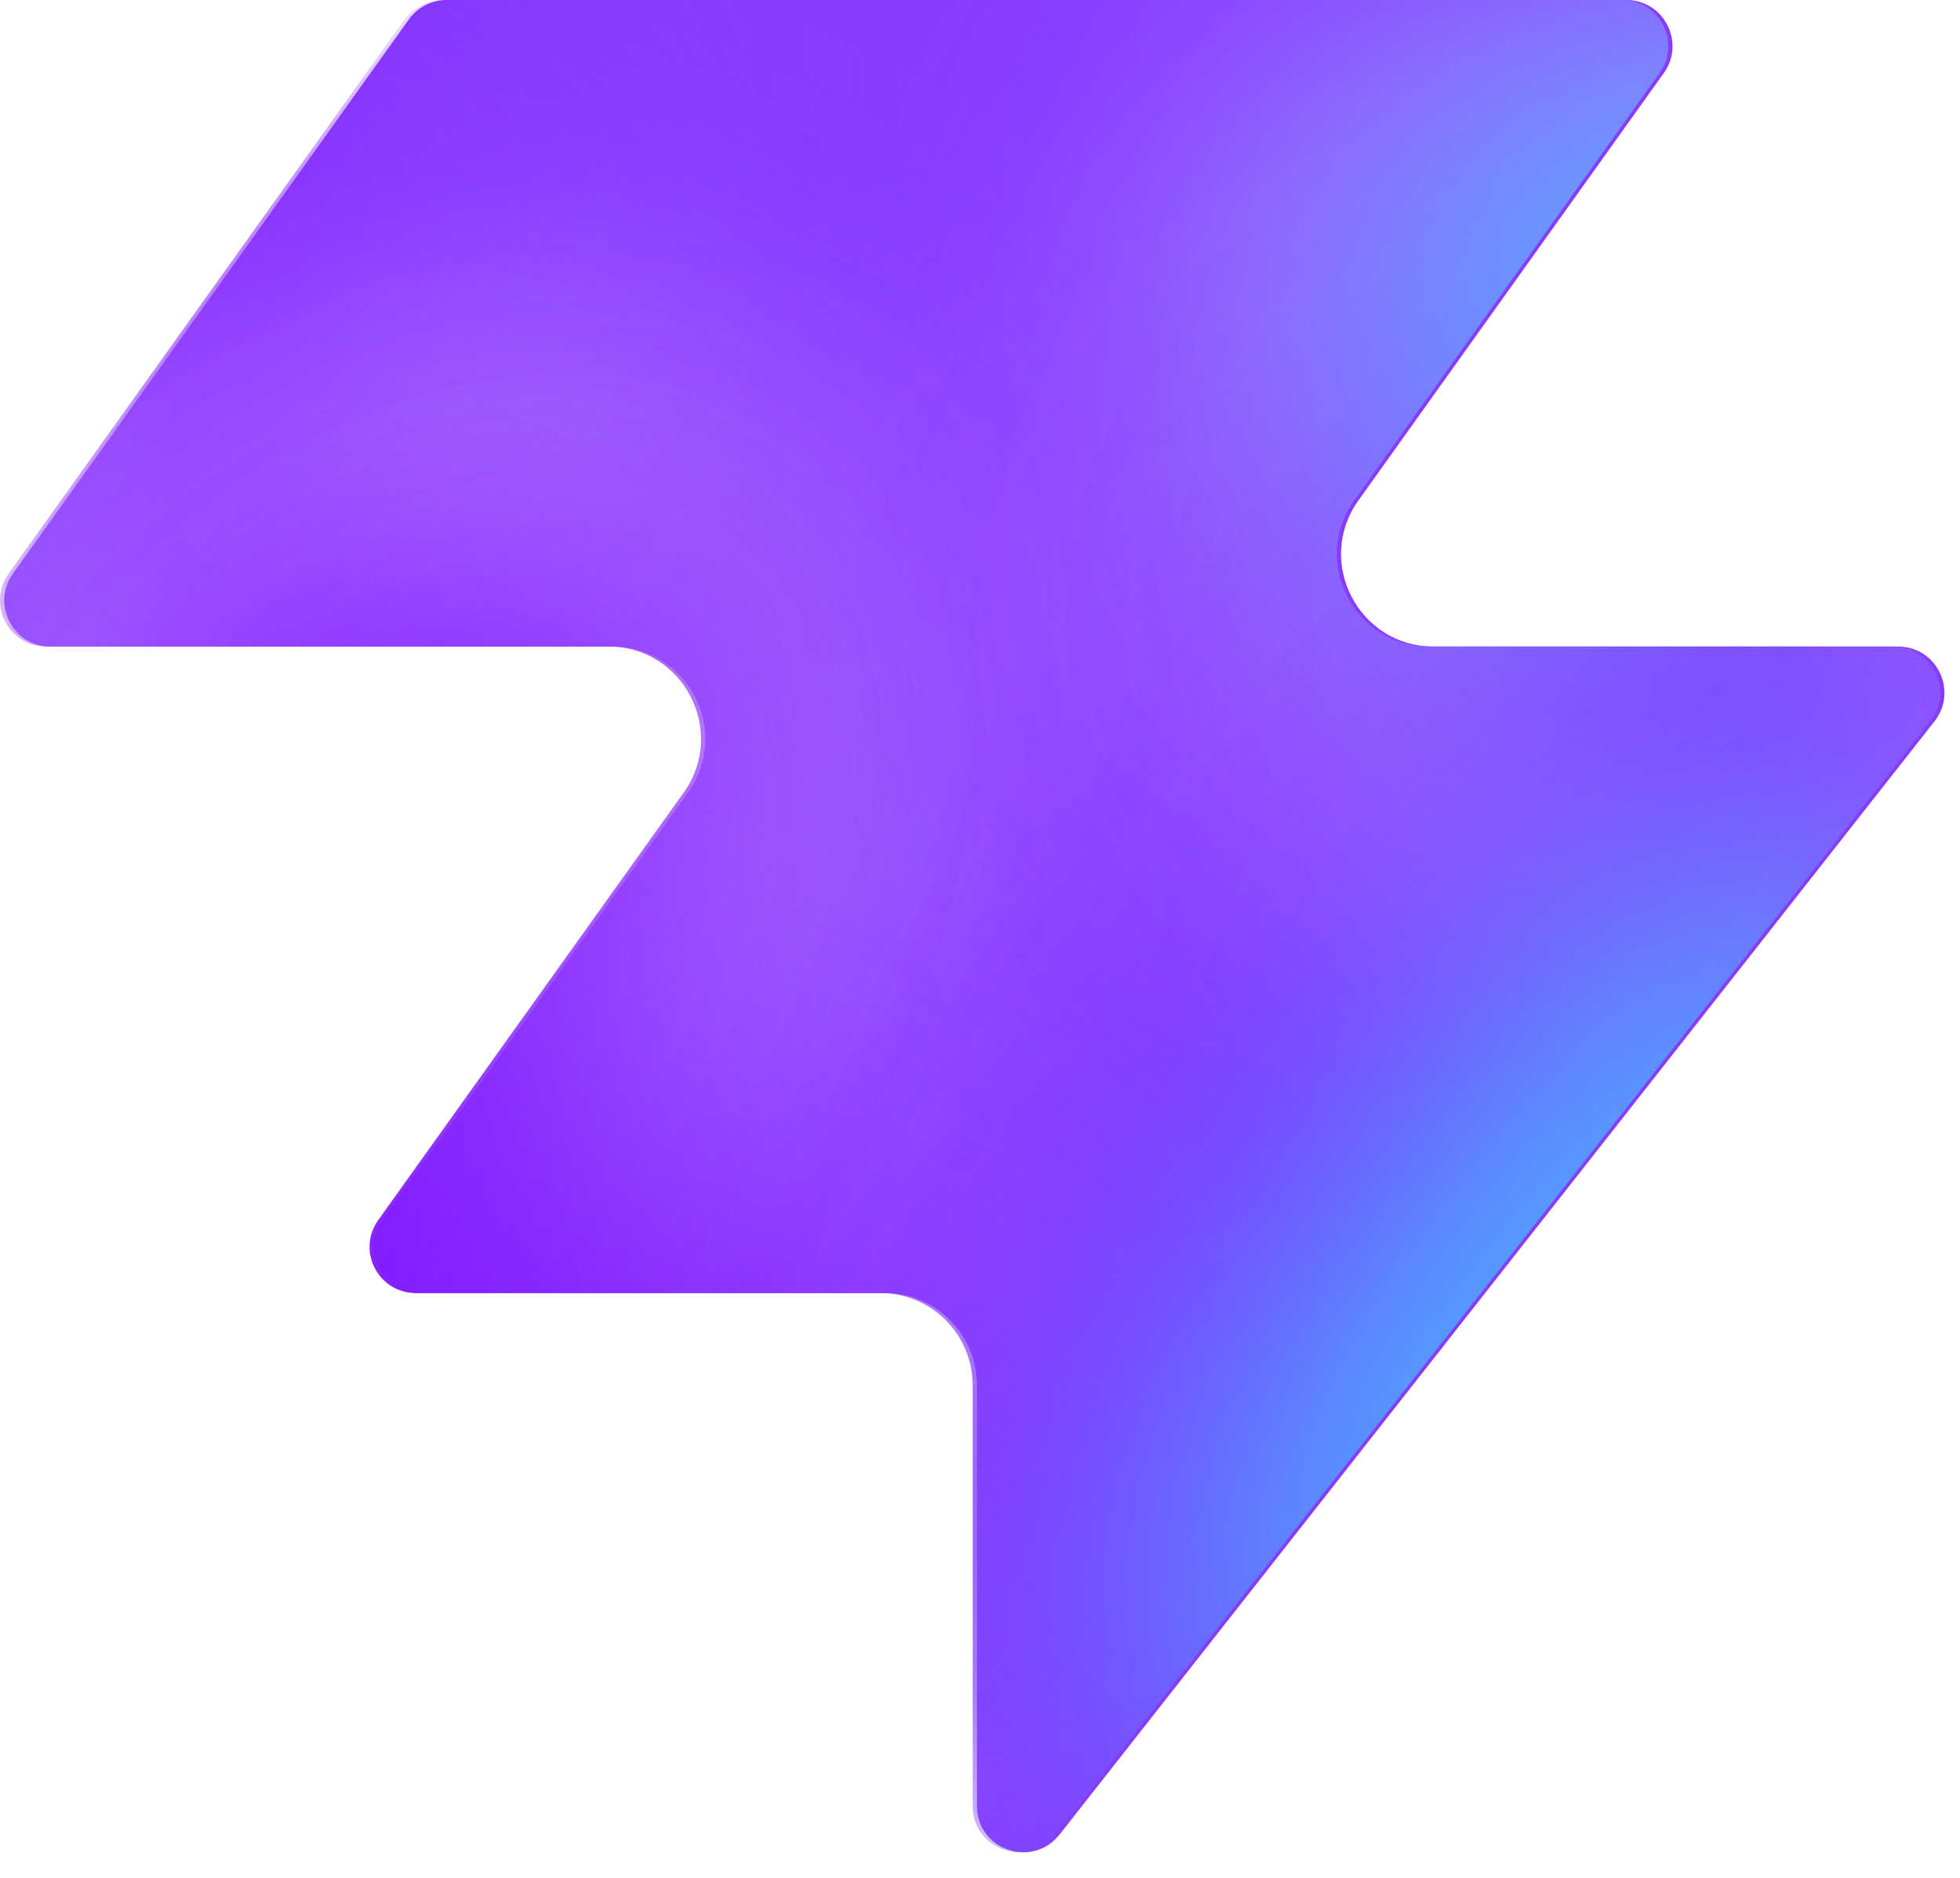
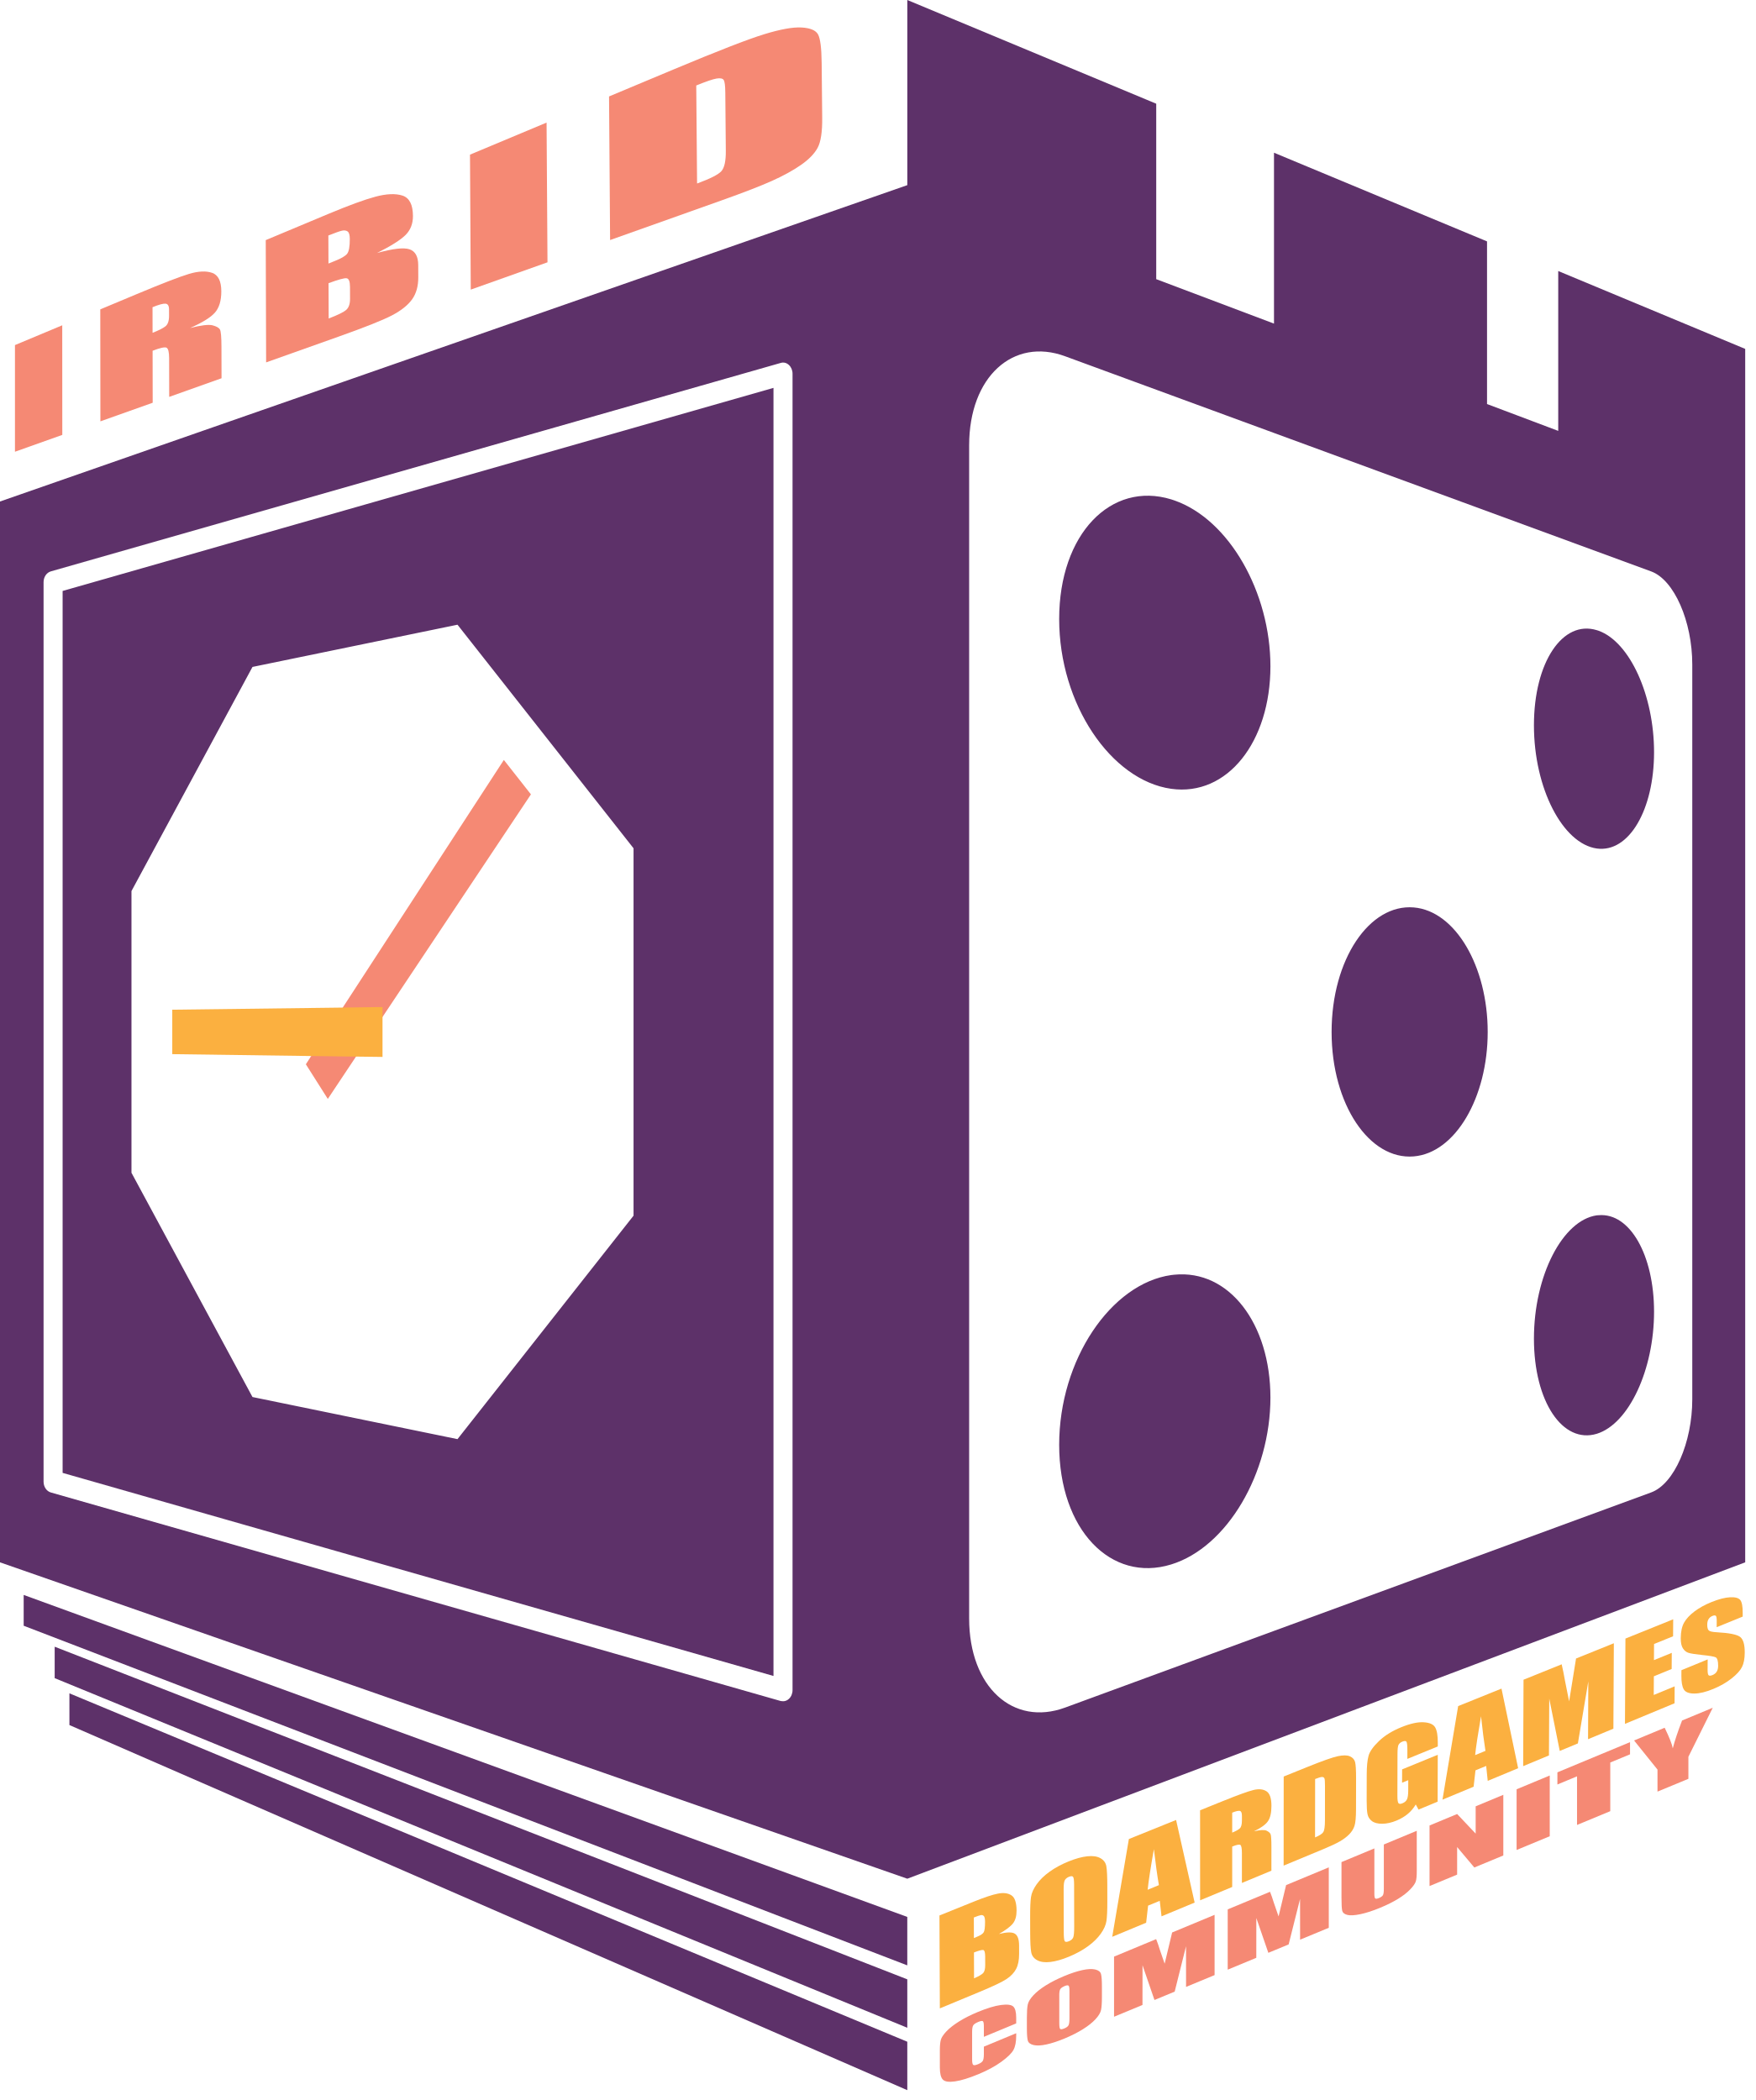
- <svg xmlns="http://www.w3.org/2000/svg" width="48" height="46" fill="none" viewBox="0 0 48 46">
-   <path fill="#863bff" d="M25.946 44.938c-.664.845-2.021.375-2.021-.698V33.937a2.26 2.26 0 0 0-2.262-2.262H10.287c-.92 0-1.456-1.04-.92-1.788l7.48-10.471c1.07-1.497 0-3.578-1.842-3.578H1.237c-.92 0-1.456-1.04-.92-1.788L10.013.474c.214-.297.556-.474.92-.474h28.894c.92 0 1.456 1.04.92 1.788l-7.48 10.471c-1.07 1.498 0 3.579 1.842 3.579h11.377c.943 0 1.473 1.088.89 1.83L25.947 44.94z" style="fill:#863bff;fill:color(display-p3 .525 .23 1);fill-opacity:1" />
-   <mask id="a" width="48" height="46" x="0" y="0" maskUnits="userSpaceOnUse" style="mask-type:alpha">
-     <path fill="#000" d="M25.842 44.938c-.664.844-2.021.375-2.021-.698V33.937a2.26 2.26 0 0 0-2.262-2.262H10.183c-.92 0-1.456-1.04-.92-1.788l7.48-10.471c1.07-1.498 0-3.579-1.842-3.579H1.133c-.92 0-1.456-1.04-.92-1.787L9.91.473c.214-.297.556-.474.92-.474h28.894c.92 0 1.456 1.04.92 1.788l-7.48 10.471c-1.07 1.498 0 3.578 1.842 3.578h11.377c.943 0 1.473 1.088.89 1.832L25.843 44.94z" style="fill:#000;fill-opacity:1" />
-   </mask>
-   <g mask="url(#a)">
-     <g filter="url(#b)">
-       <ellipse cx="5.508" cy="14.704" fill="#ede6ff" rx="5.508" ry="14.704" style="fill:#ede6ff;fill:color(display-p3 .927 .903 1);fill-opacity:1" transform="matrix(.00324 1 1 -.00324 -4.47 31.516)" />
+ <svg xmlns="http://www.w3.org/2000/svg" width="100%" height="100%" viewBox="0 0 112 134" version="1.1" xml:space="preserve" style="fill-rule:evenodd;clip-rule:evenodd;stroke-linejoin:round;stroke-miterlimit:2;">
+   <g transform="matrix(1,0,0,1,-6650.999,0)">
+     <g transform="matrix(1,0,0,1,-0.110308,0)">
+       <g transform="matrix(0.444928,0,0,0.444928,6726.022,50.35422)">
+         <path d="M0,69.639C-0.144,69.655 -0.288,69.671 -0.431,69.687C-9.058,70.901 -16.503,81.829 -16.503,94.034C-16.503,106.24 -9.058,113.845 -0.447,111.193C7.621,108.716 13.787,98.06 13.787,87.26C13.787,76.684 7.876,68.856 0,69.639M0,-41.41C-0.144,-41.458 -0.288,-41.506 -0.431,-41.554C-9.058,-44.206 -16.503,-36.601 -16.503,-24.396C-16.503,-12.19 -9.058,-1.262 -0.447,-0.048C7.621,1.086 13.787,-6.806 13.787,-17.622C13.787,-28.198 7.876,-38.678 0,-41.41M34.332,16.966C27.99,16.439 22.558,24.411 22.558,34.827C22.558,45.228 27.99,53.2 34.332,52.673C40.323,52.177 44.94,44.189 44.94,34.827C44.94,25.449 40.323,17.461 34.332,16.966M60.837,61.108C60.741,61.108 60.661,61.124 60.581,61.124C55.708,61.811 51.57,69.735 51.57,78.809C51.57,87.868 55.708,93.938 60.581,92.453C65.198,91.031 68.793,83.219 68.793,74.943C68.793,66.859 65.342,60.708 60.837,61.108M60.837,-22.718C60.741,-22.75 60.661,-22.782 60.581,-22.798C55.708,-24.3 51.57,-18.229 51.57,-9.154C51.57,-0.096 55.708,7.828 60.581,8.515C65.198,9.154 68.793,2.955 68.793,-5.304C68.793,-13.404 65.342,-21.089 60.837,-22.718M60.837,-22.718C60.741,-22.75 60.661,-22.782 60.581,-22.798C55.708,-24.3 51.57,-18.229 51.57,-9.154C51.57,-0.096 55.708,7.828 60.581,8.515C65.198,9.154 68.793,2.955 68.793,-5.304C68.793,-13.404 65.342,-21.089 60.837,-22.718M60.837,61.108C60.741,61.108 60.661,61.124 60.581,61.124C55.708,61.811 51.57,69.735 51.57,78.809C51.57,87.868 55.708,93.938 60.581,92.453C65.198,91.031 68.793,83.219 68.793,74.943C68.793,66.859 65.342,60.708 60.837,61.108M34.332,16.966C27.99,16.439 22.558,24.411 22.558,34.827C22.558,45.228 27.99,53.2 34.332,52.673C40.323,52.177 44.94,44.189 44.94,34.827C44.94,25.449 40.323,17.461 34.332,16.966M0,-41.41C-0.144,-41.458 -0.288,-41.506 -0.431,-41.554C-9.058,-44.206 -16.503,-36.601 -16.503,-24.396C-16.503,-12.19 -9.058,-1.262 -0.447,-0.048C7.621,1.086 13.787,-6.806 13.787,-17.622C13.787,-28.198 7.876,-38.678 0,-41.41M0,69.639C-0.144,69.655 -0.288,69.671 -0.431,69.687C-9.058,70.901 -16.503,81.829 -16.503,94.034C-16.503,106.24 -9.058,113.845 -0.447,111.193C7.621,108.716 13.787,98.06 13.787,87.26C13.787,76.684 7.876,68.856 0,69.639M-149.519,14.618L-132.169,-17.526L-102.773,-23.581L-77.531,8.483L-77.531,61.172L-102.773,93.22L-132.169,87.181L-149.519,55.021L-149.519,14.618ZM-159.392,98.06L-57.466,127.185L-57.466,-57.546L-159.392,-28.422L-159.392,98.06ZM0,69.639C-0.144,69.655 -0.288,69.671 -0.431,69.687C-9.058,70.901 -16.503,81.829 -16.503,94.034C-16.503,106.24 -9.058,113.845 -0.447,111.193C7.621,108.716 13.787,98.06 13.787,87.26C13.787,76.684 7.876,68.856 0,69.639M0,-41.41C-0.144,-41.458 -0.288,-41.506 -0.431,-41.554C-9.058,-44.206 -16.503,-36.601 -16.503,-24.396C-16.503,-12.19 -9.058,-1.262 -0.447,-0.048C7.621,1.086 13.787,-6.806 13.787,-17.622C13.787,-28.198 7.876,-38.678 0,-41.41M34.332,16.966C27.99,16.439 22.558,24.411 22.558,34.827C22.558,45.228 27.99,53.2 34.332,52.673C40.323,52.177 44.94,44.189 44.94,34.827C44.94,25.449 40.323,17.461 34.332,16.966M60.837,61.108C60.741,61.108 60.661,61.124 60.581,61.124C55.708,61.811 51.57,69.735 51.57,78.809C51.57,87.868 55.708,93.938 60.581,92.453C65.198,91.031 68.793,83.219 68.793,74.943C68.793,66.859 65.342,60.708 60.837,61.108M60.581,8.515C65.198,9.154 68.793,2.955 68.793,-5.304C68.793,-13.404 65.342,-21.089 60.837,-22.718C60.741,-22.75 60.661,-22.782 60.581,-22.798C55.708,-24.3 51.57,-18.229 51.57,-9.154C51.57,-0.096 55.708,7.828 60.581,8.515M-77.531,61.172L-102.773,93.22L-132.169,87.181L-149.519,55.021L-149.519,14.618L-132.169,-17.526L-102.773,-23.581L-77.531,8.483L-77.531,61.172ZM-159.392,-28.422L-159.392,98.06L-57.466,127.185L-57.466,-57.546L-159.392,-28.422ZM0,69.639C-0.144,69.655 -0.288,69.671 -0.431,69.687C-9.058,70.901 -16.503,81.829 -16.503,94.034C-16.503,106.24 -9.058,113.845 -0.447,111.193C7.621,108.716 13.787,98.06 13.787,87.26C13.787,76.684 7.876,68.856 0,69.639M0,-41.41C-0.144,-41.458 -0.288,-41.506 -0.431,-41.554C-9.058,-44.206 -16.503,-36.601 -16.503,-24.396C-16.503,-12.19 -9.058,-1.262 -0.447,-0.048C7.621,1.086 13.787,-6.806 13.787,-17.622C13.787,-28.198 7.876,-38.678 0,-41.41M34.332,16.966C27.99,16.439 22.558,24.411 22.558,34.827C22.558,45.228 27.99,53.2 34.332,52.673C40.323,52.177 44.94,44.189 44.94,34.827C44.94,25.449 40.323,17.461 34.332,16.966M60.837,61.108C60.741,61.108 60.661,61.124 60.581,61.124C55.708,61.811 51.57,69.735 51.57,78.809C51.57,87.868 55.708,93.938 60.581,92.453C65.198,91.031 68.793,83.219 68.793,74.943C68.793,66.859 65.342,60.708 60.837,61.108M60.581,8.515C65.198,9.154 68.793,2.955 68.793,-5.304C68.793,-13.404 65.342,-21.089 60.837,-22.718C60.741,-22.75 60.661,-22.782 60.581,-22.798C55.708,-24.3 51.57,-18.229 51.57,-9.154C51.57,-0.096 55.708,7.828 60.581,8.515M60.837,-22.718C60.741,-22.75 60.661,-22.782 60.581,-22.798C55.708,-24.3 51.57,-18.229 51.57,-9.154C51.57,-0.096 55.708,7.828 60.581,8.515C65.198,9.154 68.793,2.955 68.793,-5.304C68.793,-13.404 65.342,-21.089 60.837,-22.718M60.837,61.108C60.741,61.108 60.661,61.124 60.581,61.124C55.708,61.811 51.57,69.735 51.57,78.809C51.57,87.868 55.708,93.938 60.581,92.453C65.198,91.031 68.793,83.219 68.793,74.943C68.793,66.859 65.342,60.708 60.837,61.108M34.332,16.966C27.99,16.439 22.558,24.411 22.558,34.827C22.558,45.228 27.99,53.2 34.332,52.673C40.323,52.177 44.94,44.189 44.94,34.827C44.94,25.449 40.323,17.461 34.332,16.966M0,-41.41C-0.144,-41.458 -0.288,-41.506 -0.431,-41.554C-9.058,-44.206 -16.503,-36.601 -16.503,-24.396C-16.503,-12.19 -9.058,-1.262 -0.447,-0.048C7.621,1.086 13.787,-6.806 13.787,-17.622C13.787,-28.198 7.876,-38.678 0,-41.41M0,69.639C-0.144,69.655 -0.288,69.671 -0.431,69.687C-9.058,70.901 -16.503,81.829 -16.503,94.034C-16.503,106.24 -9.058,113.845 -0.447,111.193C7.621,108.716 13.787,98.06 13.787,87.26C13.787,76.684 7.876,68.856 0,69.639M-77.531,61.172L-102.773,93.22L-132.169,87.181L-149.519,55.021L-149.519,14.618L-132.169,-17.526L-102.773,-23.581L-77.531,8.483L-77.531,61.172ZM-159.392,-28.422L-159.392,98.06L-57.466,127.185L-57.466,-57.546L-159.392,-28.422Z" style="fill:rgb(93,49,105);fill-rule:nonzero;" />
+       </g>
    </g>
-     <g filter="url(#c)">
-       <ellipse cx="10.399" cy="29.851" fill="#ede6ff" rx="10.399" ry="29.851" style="fill:#ede6ff;fill:color(display-p3 .927 .903 1);fill-opacity:1" transform="matrix(.00324 1 1 -.00324 -39.328 7.883)" />
+     <g transform="matrix(1,0,0,1,-0.110308,0)">
+       <g transform="matrix(0.444928,0,0,0.444928,6684.98,67.92513)">
+         <path d="M0,-38.741L-21.28,-6.821L-25.082,-1.134L-29.124,4.937L-32.271,-0.031L-31.505,-1.213L-26.983,-8.163L-3.882,-43.678L0,-38.741Z" style="fill:rgb(245,137,116);fill-rule:nonzero;" />
+       </g>
    </g>
-     <g filter="url(#d)">
-       <ellipse cx="5.508" cy="30.487" fill="#7e14ff" rx="5.508" ry="30.487" style="fill:#7e14ff;fill:color(display-p3 .492 .077 1);fill-opacity:1" transform="rotate(89.814 -25.913 -14.639)scale(1 -1)" />
+     <g transform="matrix(1,0,0,1,-0.110308,0)">
+       <g transform="matrix(0.444928,0,0,0.444928,6675.512,67.44199)">
+         <path d="M0,-7.157L0,0L-3.802,-0.048L-10.225,-0.128L-30.147,-0.399L-30.147,-6.774L-5.703,-7.077L0,-7.157Z" style="fill:rgb(251,176,64);fill-rule:nonzero;" />
+       </g>
    </g>
-     <g filter="url(#e)">
-       <ellipse cx="5.508" cy="30.599" fill="#7e14ff" rx="5.508" ry="30.599" style="fill:#7e14ff;fill:color(display-p3 .492 .077 1);fill-opacity:1" transform="rotate(89.814 -32.644 -3.334)scale(1 -1)" />
+     <g transform="matrix(1,0,0,1,-0.110308,0)">
+       <g transform="matrix(-0.418025,-0.152367,-0.152367,0.418025,6657.313,95.73812)">
+         <path d="M-129.581,16.353L5.266,16.353L3.753,20.504L-131.96,22.88L-129.581,16.353Z" style="fill:rgb(93,49,105);fill-rule:nonzero;" />
+       </g>
    </g>
-     <g filter="url(#f)">
-       <ellipse cx="5.508" cy="30.599" fill="#7e14ff" rx="5.508" ry="30.599" style="fill:#7e14ff;fill:color(display-p3 .492 .077 1);fill-opacity:1" transform="matrix(.00324 1 1 -.00324 -34.34 30.47)" />
+     <g transform="matrix(1,0,0,1,-0.110308,0)">
+       <g transform="matrix(-0.414491,-0.161735,-0.161735,0.414491,6659.754,98.90076)">
+         <path d="M-125.476,17.143L5.751,17.143L4.112,21.342L-128.001,23.613L-125.476,17.143Z" style="fill:rgb(93,49,105);fill-rule:nonzero;" />
+       </g>
    </g>
-     <g filter="url(#g)">
-       <ellipse cx="14.072" cy="22.078" fill="#ede6ff" rx="14.072" ry="22.078" style="fill:#ede6ff;fill:color(display-p3 .927 .903 1);fill-opacity:1" transform="rotate(93.35 24.506 48.493)scale(-1 1)" />
+     <g transform="matrix(1,0,0,1,-0.110308,0)">
+       <g transform="matrix(-0.410814,-0.170858,-0.170858,0.410814,6661.262,101.6121)">
+         <path d="M-123.791,18.303L6.322,18.303L4.574,22.504L-126.459,24.716L-123.791,18.303Z" style="fill:rgb(93,49,105);fill-rule:nonzero;" />
+       </g>
    </g>
-     <g filter="url(#h)">
-       <ellipse cx="3.47" cy="21.501" fill="#7e14ff" rx="3.47" ry="21.501" style="fill:#7e14ff;fill:color(display-p3 .492 .077 1);fill-opacity:1" transform="rotate(89.009 28.708 47.59)scale(-1 1)" />
+     <g transform="matrix(1,0,0,1,-0.110308,0)">
+       <g transform="matrix(0.444928,0,0,0.444928,6759.068,30.58657)">
+         <path d="M0,131.945C0,138.112 -2.588,144.071 -5.879,145.285L-89.929,176.15C-97.358,178.882 -103.684,173.227 -103.684,163.37L-103.684,-4.873C-103.684,-14.73 -97.358,-20.386 -89.929,-17.654L-5.879,13.212C-2.588,14.426 0,20.385 0,26.551L0,131.945ZM-129.006,173.642C-129.006,174.137 -129.198,174.601 -129.533,174.904C-129.773,175.128 -130.06,175.24 -130.364,175.24C-130.476,175.24 -130.588,175.224 -130.699,175.208L-235.342,145.301C-235.965,145.125 -236.396,144.486 -236.396,143.751L-236.396,14.745C-236.396,14.01 -235.965,13.371 -235.342,13.196L-130.699,-16.696C-130.284,-16.823 -129.853,-16.711 -129.533,-16.408C-129.198,-16.104 -129.006,-15.641 -129.006,-15.146L-129.006,173.642ZM-19.219,-29.876L-19.219,-6.95L-29.428,-10.8L-29.428,-34.125L-59.974,-46.842L-59.974,-22.335L-76.86,-28.709L-76.86,-53.872L-112.551,-68.745L-112.551,-42.193L-242.643,3.179L-242.643,155.318L-112.551,200.69L7.589,155.318L7.589,-18.708L-19.219,-29.876Z" style="fill:rgb(93,49,105);fill-rule:nonzero;" />
+       </g>
    </g>
-     <g filter="url(#i)">
-       <ellipse cx="3.47" cy="21.501" fill="#7e14ff" rx="3.47" ry="21.501" style="fill:#7e14ff;fill:color(display-p3 .492 .077 1);fill-opacity:1" transform="rotate(89.009 28.708 47.59)scale(-1 1)" />
+     <g transform="matrix(1,0,0,1,-0.110308,0)">
+       <g transform="matrix(0.000255,0.444928,0.444928,-0.000255,6657.609,26.29453)">
+         <path d="M-12.45,-5.677L3.269,-5.677L5.681,-12.466L-9.616,-12.457L-12.45,-5.677Z" style="fill:rgb(245,137,116);fill-rule:nonzero;" />
+       </g>
    </g>
-     <g filter="url(#j)">
-       <ellipse cx=".387" cy="8.972" fill="#7e14ff" rx="4.407" ry="29.108" style="fill:#7e14ff;fill:color(display-p3 .492 .077 1);fill-opacity:1" transform="rotate(39.51 .387 8.972)" />
+     <g transform="matrix(1,0,0,1,-0.110308,0)">
+       <g transform="matrix(0.444928,0,0,0.444928,6660.84,24.55899)">
+         <path d="M0,-11.139L0.006,-7.467C0.876,-7.809 1.489,-8.117 1.841,-8.39C2.194,-8.663 2.37,-9.167 2.369,-9.901L2.367,-10.817C2.366,-11.346 2.195,-11.623 1.853,-11.648C1.513,-11.674 0.894,-11.504 0,-11.139M-7.492,-10.829L-2.237,-13.029C1.388,-14.546 3.899,-15.518 5.232,-15.916C6.579,-16.318 7.687,-16.369 8.551,-16.065C9.42,-15.758 9.859,-14.874 9.863,-13.415C9.866,-12.082 9.56,-11.064 8.946,-10.365C8.335,-9.669 7.139,-8.93 5.373,-8.153C6.972,-8.558 8.058,-8.688 8.618,-8.539C9.18,-8.389 9.531,-8.187 9.67,-7.933C9.808,-7.678 9.88,-6.859 9.883,-5.475L9.895,-0.95L2.391,1.72L2.38,-3.826C2.379,-4.719 2.25,-5.223 1.995,-5.338C1.741,-5.453 1.077,-5.305 0.011,-4.895L0.023,2.562L-7.475,5.23L-7.492,-10.829Z" style="fill:rgb(245,137,116);fill-rule:nonzero;" />
+       </g>
    </g>
-     <g filter="url(#k)">
-       <ellipse cx="47.523" cy="-6.092" fill="#7e14ff" rx="4.407" ry="29.108" style="fill:#7e14ff;fill:color(display-p3 .492 .077 1);fill-opacity:1" transform="rotate(37.892 47.523 -6.092)" />
+     <g transform="matrix(1,0,0,1,-0.110308,0)">
+       <g transform="matrix(0.444928,0,0,0.444928,6672.069,17.3929)">
+         <path d="M0,1.521L0.02,6.587C1.331,6.083 2.174,5.669 2.538,5.347C2.904,5.024 3.085,4.493 3.082,3.755L3.075,2.048C3.072,1.265 2.906,0.853 2.576,0.814C2.247,0.774 1.385,1.011 0,1.521M-0.026,-5.316L-0.011,-1.295C0.386,-1.459 0.695,-1.584 0.916,-1.671C1.834,-2.033 2.421,-2.379 2.674,-2.708C2.927,-3.038 3.052,-3.745 3.047,-4.829C3.045,-5.401 2.938,-5.759 2.728,-5.903C2.518,-6.047 2.246,-6.081 1.911,-6.005C1.577,-5.928 0.93,-5.698 -0.026,-5.316M-9.004,-4.655L-0.06,-8.399C2.885,-9.631 5.157,-10.465 6.723,-10.883C8.306,-11.306 9.597,-11.361 10.59,-11.045C11.589,-10.724 12.095,-9.749 12.103,-8.123C12.109,-7.021 11.759,-6.114 11.056,-5.404C10.356,-4.697 8.983,-3.828 6.955,-2.807C9.219,-3.435 10.775,-3.617 11.601,-3.343C12.432,-3.066 12.852,-2.312 12.858,-1.083L12.866,0.671C12.873,1.948 12.578,3.003 11.982,3.836C11.39,4.663 10.447,5.42 9.162,6.103C7.887,6.781 5.308,7.809 1.492,9.167L-8.95,12.882L-9.004,-4.655Z" style="fill:rgb(245,137,116);fill-rule:nonzero;" />
+       </g>
    </g>
-     <g filter="url(#l)">
-       <ellipse cx="41.412" cy="6.333" fill="#47bfff" rx="5.971" ry="9.665" style="fill:#47bfff;fill:color(display-p3 .28 .748 1);fill-opacity:1" transform="rotate(37.892 41.412 6.333)" />
+     <g transform="matrix(1,0,0,1,-0.110308,0)">
+       <g transform="matrix(0.002909,0.444918,0.444918,-0.002909,6688.909,15.52998)">
+         <path d="M-17.366,-6.474L2.673,-6.474L6.516,-17.502L-12.841,-17.485L-17.366,-6.474Z" style="fill:rgb(245,137,116);fill-rule:nonzero;" />
+       </g>
    </g>
-     <g filter="url(#m)">
-       <ellipse cx="-1.879" cy="38.332" fill="#7e14ff" rx="4.407" ry="29.108" style="fill:#7e14ff;fill:color(display-p3 .492 .077 1);fill-opacity:1" transform="rotate(37.892 -1.88 38.332)" />
+     <g transform="matrix(1,0,0,1,-0.110308,0)">
+       <g transform="matrix(0.444928,0,0,0.444928,6695.527,11.58557)">
+         <path d="M0,-13.779L0.118,0.278C1.998,-0.411 3.163,-1.001 3.6,-1.487C4.038,-1.975 4.251,-2.941 4.239,-4.385L4.165,-12.786C4.156,-13.765 4.077,-14.362 3.928,-14.578C3.779,-14.794 3.442,-14.86 2.918,-14.776C2.396,-14.692 1.421,-14.359 0,-13.779M-12.504,-12.208L-3.26,-16.078C2.989,-18.694 7.349,-20.393 9.667,-21.108C12.016,-21.834 13.826,-22.166 15.079,-22.098C16.341,-22.029 17.138,-21.698 17.462,-21.103C17.787,-20.507 17.96,-19.145 17.981,-17.018L18.059,-9.144C18.08,-7.124 17.86,-5.688 17.401,-4.838C16.943,-3.99 16.142,-3.169 15.001,-2.375C13.867,-1.587 12.474,-0.823 10.828,-0.086C9.198,0.645 6.769,1.584 3.574,2.721L-12.354,8.387L-12.504,-12.208Z" style="fill:rgb(245,137,116);fill-rule:nonzero;" />
+       </g>
    </g>
-     <g filter="url(#n)">
-       <ellipse cx="-1.879" cy="38.332" fill="#7e14ff" rx="4.407" ry="29.108" style="fill:#7e14ff;fill:color(display-p3 .492 .077 1);fill-opacity:1" transform="rotate(37.892 -1.88 38.332)" />
+     <g transform="matrix(1,0,0,1,-0.110308,0)">
+       <g transform="matrix(0.444928,0,0,0.444928,6713.243,124.3301)">
+         <path d="M0,0.575L0.013,4.286C0.703,3.985 1.142,3.727 1.331,3.512C1.52,3.298 1.613,2.923 1.611,2.389L1.607,1.153C1.605,0.586 1.519,0.277 1.348,0.227C1.178,0.177 0.728,0.293 0,0.575M-0.018,-4.443L-0.008,-1.491C0.202,-1.582 0.365,-1.651 0.481,-1.698C0.961,-1.894 1.267,-2.102 1.397,-2.323C1.528,-2.543 1.593,-3.046 1.59,-3.832C1.588,-4.247 1.533,-4.516 1.424,-4.639C1.315,-4.761 1.174,-4.809 0.999,-4.782C0.825,-4.755 0.486,-4.642 -0.018,-4.443M-4.947,-4.729L-0.038,-6.711C1.504,-7.334 2.67,-7.72 3.461,-7.87C4.252,-8.02 4.89,-7.936 5.376,-7.618C5.861,-7.3 6.106,-6.57 6.109,-5.429C6.112,-4.656 5.942,-4.048 5.602,-3.605C5.261,-3.161 4.587,-2.651 3.579,-2.075C4.703,-2.355 5.465,-2.369 5.866,-2.117C6.266,-1.863 6.467,-1.308 6.47,-0.449L6.473,0.774C6.476,1.665 6.334,2.384 6.048,2.933C5.762,3.482 5.304,3.965 4.675,4.384C4.045,4.804 2.751,5.42 0.788,6.235L-4.892,8.595L-4.947,-4.729Z" style="fill:rgb(251,176,64);fill-rule:nonzero;" />
+       </g>
    </g>
-     <g filter="url(#o)">
-       <ellipse cx="35.651" cy="29.907" fill="#7e14ff" rx="4.407" ry="29.108" style="fill:#7e14ff;fill:color(display-p3 .492 .077 1);fill-opacity:1" transform="rotate(37.892 35.651 29.907)" />
+     <g transform="matrix(1,0,0,1,-0.110308,0)">
+       <g transform="matrix(0.444928,0,0,0.444928,6719.632,123.3855)">
+         <path d="M0,-7.026C-0.001,-7.636 -0.049,-8.008 -0.144,-8.139C-0.239,-8.271 -0.434,-8.277 -0.73,-8.158C-0.98,-8.056 -1.171,-7.91 -1.303,-7.718C-1.436,-7.526 -1.501,-7.092 -1.5,-6.416L-1.485,-0.286C-1.483,0.476 -1.439,0.928 -1.351,1.07C-1.264,1.212 -1.061,1.217 -0.743,1.086C-0.417,0.951 -0.21,0.763 -0.12,0.52C-0.029,0.278 0.015,-0.229 0.013,-1.001L0,-7.026ZM4.764,-4.669C4.766,-3.357 4.724,-2.411 4.639,-1.83C4.554,-1.249 4.285,-0.639 3.832,0C3.378,0.64 2.765,1.242 1.99,1.806C1.214,2.371 0.309,2.868 -0.726,3.299C-1.711,3.708 -2.597,3.961 -3.383,4.058C-4.171,4.155 -4.806,4.073 -5.288,3.812C-5.77,3.551 -6.058,3.168 -6.151,2.663C-6.244,2.159 -6.293,1.229 -6.297,-0.128L-6.303,-2.383C-6.307,-3.708 -6.265,-4.664 -6.179,-5.251C-6.093,-5.838 -5.819,-6.453 -5.358,-7.096C-4.897,-7.739 -4.275,-8.341 -3.491,-8.902C-2.708,-9.462 -1.797,-9.952 -0.758,-10.371C0.226,-10.768 1.109,-11.01 1.89,-11.095C2.671,-11.181 3.298,-11.091 3.772,-10.824C4.247,-10.558 4.529,-10.174 4.62,-9.673C4.711,-9.171 4.757,-8.248 4.76,-6.903L4.764,-4.669Z" style="fill:rgb(251,176,64);fill-rule:nonzero;" />
+       </g>
    </g>
-     <g filter="url(#p)">
-       <ellipse cx="38.418" cy="32.4" fill="#47bfff" rx="5.971" ry="15.297" style="fill:#47bfff;fill:color(display-p3 .28 .748 1);fill-opacity:1" transform="rotate(37.892 38.418 32.4)" />
+     <g transform="matrix(1,0,0,1,-0.110308,0)">
+       <g transform="matrix(0.444928,0,0,0.444928,6725.041,119.4286)">
+         <path d="M0,1.935C-0.238,0.563 -0.477,-1.158 -0.718,-3.226C-1.192,-0.545 -1.49,1.397 -1.611,2.598L0,1.935ZM2.465,-7.411L5.126,4.437L0.378,6.409L0.124,4.184L-1.548,4.874L-1.827,7.325L-6.692,9.346L-4.304,-4.678L2.465,-7.411Z" style="fill:rgb(251,176,64);fill-rule:nonzero;" />
+       </g>
+     </g>
+     <g transform="matrix(1,0,0,1,-0.110308,0)">
+       <g transform="matrix(0.444928,0,0,0.444928,6729.718,119.7284)">
+         <path d="M0,-9.132L0,-6.271C0.515,-6.481 0.876,-6.68 1.083,-6.868C1.289,-7.055 1.393,-7.432 1.393,-7.998L1.393,-8.705C1.393,-9.112 1.293,-9.339 1.094,-9.385C0.895,-9.431 0.53,-9.347 0,-9.132M-4.607,-9.474L-1.342,-10.793C0.824,-11.667 2.286,-12.197 3.049,-12.383C3.81,-12.569 4.43,-12.509 4.909,-12.204C5.387,-11.899 5.626,-11.201 5.625,-10.11C5.625,-9.113 5.456,-8.375 5.117,-7.894C4.779,-7.413 4.113,-6.935 3.117,-6.458C4.019,-6.664 4.624,-6.693 4.933,-6.546C5.242,-6.398 5.435,-6.226 5.51,-6.027C5.585,-5.829 5.623,-5.214 5.622,-4.181L5.62,-0.809L1.391,0.947L1.392,-3.317C1.392,-4.005 1.318,-4.4 1.169,-4.503C1.021,-4.606 0.631,-4.528 0,-4.269L0,1.525L-4.602,3.437L-4.607,-9.474Z" style="fill:rgb(251,176,64);fill-rule:nonzero;" />
+       </g>
+     </g>
+     <g transform="matrix(1,0,0,1,-0.110308,0)">
+       <g transform="matrix(0.444928,0,0,0.444928,6735.008,117.5153)">
+         <path d="M0,-8.982L-0.01,-0.609C0.636,-0.876 1.033,-1.136 1.182,-1.389C1.331,-1.641 1.406,-2.191 1.408,-3.038L1.414,-7.977C1.415,-8.554 1.391,-8.913 1.341,-9.055C1.292,-9.197 1.179,-9.27 1.001,-9.274C0.824,-9.278 0.49,-9.181 0,-8.982M-4.506,-9.341L-1.129,-10.705C1.04,-11.581 2.501,-12.098 3.262,-12.258C4.021,-12.418 4.597,-12.411 4.991,-12.236C5.385,-12.062 5.63,-11.79 5.728,-11.42C5.826,-11.05 5.874,-10.265 5.872,-9.065L5.864,-4.631C5.862,-3.495 5.788,-2.706 5.644,-2.263C5.499,-1.821 5.247,-1.417 4.888,-1.052C4.528,-0.686 4.084,-0.351 3.555,-0.045C3.025,0.261 2.227,0.636 1.158,1.08L-4.516,3.436L-4.506,-9.341Z" style="fill:rgb(251,176,64);fill-rule:nonzero;" />
+       </g>
+     </g>
+     <g transform="matrix(1,0,0,1,-0.110308,0)">
+       <g transform="matrix(0.444928,0,0,0.444928,6742.833,114.8045)">
+         <path d="M0,-7.558L-4.363,-5.778L-4.36,-6.921C-4.358,-7.641 -4.399,-8.075 -4.481,-8.223C-4.564,-8.371 -4.762,-8.381 -5.074,-8.255C-5.345,-8.145 -5.53,-7.992 -5.628,-7.797C-5.725,-7.602 -5.775,-7.182 -5.777,-6.538L-5.791,-0.493C-5.792,0.072 -5.744,0.424 -5.648,0.562C-5.551,0.701 -5.356,0.71 -5.065,0.589C-4.746,0.457 -4.529,0.267 -4.414,0.017C-4.299,-0.232 -4.241,-0.649 -4.239,-1.234L-4.235,-2.725L-5.12,-2.361L-5.115,-4.274L-0.004,-6.366L-0.023,0.357L-2.758,1.493L-3.16,0.762C-3.459,1.273 -3.835,1.72 -4.289,2.102C-4.744,2.485 -5.282,2.805 -5.9,3.062C-6.637,3.369 -7.33,3.523 -7.974,3.524C-8.62,3.525 -9.11,3.397 -9.445,3.141C-9.782,2.886 -9.991,2.558 -10.074,2.158C-10.157,1.759 -10.198,1.124 -10.197,0.255L-10.189,-3.502C-10.187,-4.71 -10.098,-5.624 -9.921,-6.242C-9.745,-6.86 -9.241,-7.565 -8.411,-8.356C-7.582,-9.146 -6.513,-9.805 -5.205,-10.333C-3.92,-10.851 -2.858,-11.083 -2.015,-11.03C-1.174,-10.978 -0.627,-10.733 -0.374,-10.296C-0.12,-9.86 0.005,-9.128 0.002,-8.1L0,-7.558Z" style="fill:rgb(251,176,64);fill-rule:nonzero;" />
+       </g>
+     </g>
+     <g transform="matrix(1,0,0,1,-0.110308,0)">
+       <g transform="matrix(0.444928,0,0,0.444928,6745.874,110.8619)">
+         <path d="M0,1.933C-0.212,0.612 -0.424,-1.044 -0.635,-3.034C-1.081,-0.468 -1.363,1.391 -1.479,2.541L0,1.933ZM2.299,-6.997L4.686,4.423L0.327,6.234L0.104,4.094L-1.431,4.728L-1.697,7.075L-6.163,8.93L-3.914,-4.488L2.299,-6.997Z" style="fill:rgb(251,176,64);fill-rule:nonzero;" />
+       </g>
+     </g>
+     <g transform="matrix(1,0,0,1,-0.110308,0)">
+       <g transform="matrix(0.444928,0,0,0.444928,6754.065,112.6967)">
+         <path d="M0,-17.625L-0.066,-5.373L-3.699,-3.864L-3.662,-12.158L-5.157,-3.259L-7.756,-2.179L-9.263,-9.684L-9.305,-1.536L-13.002,0L-12.95,-12.396L-7.48,-14.605C-7.322,-13.928 -7.16,-13.121 -6.993,-12.183L-6.413,-9.289L-5.421,-15.436L0,-17.625Z" style="fill:rgb(251,176,64);fill-rule:nonzero;" />
+       </g>
+     </g>
+     <g transform="matrix(1,0,0,1,-0.110308,0)">
+       <g transform="matrix(0.444928,0,0,0.444928,6754.804,108.7694)">
+         <path d="M0,-9.469L6.847,-12.233L6.831,-9.798L4.102,-8.69L4.088,-6.378L6.643,-7.421L6.628,-5.107L4.074,-4.059L4.058,-1.38L7.057,-2.619L7.042,-0.189L-0.068,2.764L0,-9.469Z" style="fill:rgb(251,176,64);fill-rule:nonzero;" />
+       </g>
+     </g>
+     <g transform="matrix(1,0,0,1,-0.110308,0)">
+       <g transform="matrix(0.444928,0,0,0.444928,6762.284,106.815)">
+         <path d="M0,-8.226L-3.729,-6.707L-3.723,-7.604C-3.72,-8.022 -3.766,-8.269 -3.861,-8.345C-3.956,-8.421 -4.115,-8.413 -4.338,-8.323C-4.581,-8.224 -4.766,-8.072 -4.891,-7.867C-5.017,-7.662 -5.081,-7.402 -5.083,-7.087C-5.086,-6.683 -5.018,-6.407 -4.878,-6.26C-4.747,-6.11 -4.368,-6.018 -3.743,-5.985C-1.959,-5.887 -0.84,-5.666 -0.381,-5.325C0.078,-4.983 0.302,-4.223 0.294,-3.044C0.288,-2.186 0.155,-1.501 -0.104,-0.989C-0.364,-0.476 -0.862,0.07 -1.6,0.651C-2.339,1.233 -3.199,1.727 -4.181,2.135C-5.26,2.584 -6.182,2.808 -6.946,2.807C-7.711,2.806 -8.211,2.608 -8.446,2.212C-8.681,1.816 -8.796,1.164 -8.79,0.254L-8.785,-0.541L-5.021,-2.088L-5.031,-0.617C-5.034,-0.163 -4.983,0.106 -4.879,0.192C-4.774,0.278 -4.588,0.265 -4.32,0.154C-4.052,0.043 -3.852,-0.121 -3.72,-0.339C-3.588,-0.557 -3.521,-0.828 -3.519,-1.151C-3.514,-1.862 -3.635,-2.276 -3.882,-2.393C-4.136,-2.507 -4.763,-2.614 -5.764,-2.715C-6.766,-2.821 -7.432,-2.925 -7.758,-3.025C-8.084,-3.126 -8.354,-3.34 -8.567,-3.667C-8.78,-3.994 -8.885,-4.48 -8.881,-5.126C-8.875,-6.056 -8.717,-6.799 -8.409,-7.353C-8.1,-7.907 -7.604,-8.443 -6.921,-8.961C-6.239,-9.478 -5.418,-9.93 -4.459,-10.317C-3.411,-10.74 -2.522,-10.968 -1.788,-11.001C-1.056,-11.034 -0.573,-10.898 -0.338,-10.595C-0.104,-10.291 0.01,-9.66 0.003,-8.702L0,-8.226Z" style="fill:rgb(251,176,64);fill-rule:nonzero;" />
+       </g>
+     </g>
+     <g transform="matrix(1,0,0,1,-0.110308,0)">
+       <g transform="matrix(0.444928,0,0,0.444928,6715.938,131.6432)">
+         <path d="M0,-5.687L-4.637,-3.762L-4.637,-5.257C-4.637,-5.69 -4.686,-5.942 -4.785,-6.008C-4.884,-6.074 -5.102,-6.038 -5.44,-5.897C-5.821,-5.739 -6.063,-5.573 -6.166,-5.399C-6.269,-5.226 -6.32,-4.921 -6.32,-4.486L-6.32,-0.494C-6.32,-0.076 -6.269,0.175 -6.166,0.26C-6.063,0.344 -5.832,0.312 -5.473,0.163C-5.128,0.021 -4.903,-0.137 -4.796,-0.309C-4.69,-0.481 -4.637,-0.803 -4.637,-1.274L-4.637,-2.355L0,-4.279L0,-3.944C0,-3.053 -0.13,-2.368 -0.391,-1.887C-0.652,-1.407 -1.229,-0.841 -2.121,-0.191C-3.013,0.459 -4.112,1.054 -5.418,1.595C-6.775,2.157 -7.892,2.502 -8.772,2.629C-9.651,2.757 -10.233,2.67 -10.519,2.369C-10.804,2.069 -10.947,1.498 -10.947,0.656L-10.947,-1.853C-10.947,-2.472 -10.903,-2.954 -10.815,-3.3C-10.727,-3.646 -10.466,-4.053 -10.03,-4.521C-9.594,-4.988 -8.99,-5.465 -8.217,-5.951C-7.444,-6.437 -6.555,-6.889 -5.55,-7.306C-4.185,-7.874 -3.059,-8.215 -2.171,-8.33C-1.282,-8.444 -0.698,-8.37 -0.419,-8.105C-0.14,-7.841 0,-7.308 0,-6.504L0,-5.687Z" style="fill:rgb(245,137,116);fill-rule:nonzero;" />
+       </g>
+     </g>
+     <g transform="matrix(1,0,0,1,-0.110308,0)">
+       <g transform="matrix(0.444928,0,0,0.444928,6719.335,129.1472)">
+         <path d="M0,-4.785C0,-5.186 -0.046,-5.423 -0.138,-5.496C-0.23,-5.57 -0.42,-5.547 -0.707,-5.428C-0.95,-5.327 -1.136,-5.204 -1.265,-5.06C-1.394,-4.916 -1.458,-4.623 -1.458,-4.179L-1.458,-0.158C-1.458,0.342 -1.416,0.633 -1.331,0.715C-1.246,0.797 -1.049,0.774 -0.74,0.645C-0.424,0.514 -0.221,0.363 -0.133,0.191C-0.044,0.02 0,-0.319 0,-0.827L0,-4.785ZM4.655,-3.886C4.655,-3.02 4.613,-2.389 4.528,-1.994C4.443,-1.598 4.178,-1.159 3.731,-0.676C3.285,-0.193 2.682,0.286 1.923,0.76C1.164,1.234 0.28,1.68 -0.729,2.099C-1.686,2.495 -2.546,2.776 -3.307,2.941C-4.069,3.106 -4.681,3.133 -5.145,3.024C-5.608,2.915 -5.883,2.702 -5.972,2.384C-6.06,2.066 -6.104,1.464 -6.104,0.578L-6.104,-0.894C-6.104,-1.759 -6.062,-2.388 -5.977,-2.783C-5.893,-3.178 -5.628,-3.617 -5.183,-4.099C-4.738,-4.582 -4.137,-5.06 -3.379,-5.535C-2.621,-6.01 -1.738,-6.457 -0.729,-6.876C0.228,-7.274 1.089,-7.556 1.851,-7.723C2.614,-7.889 3.228,-7.918 3.693,-7.81C4.157,-7.701 4.434,-7.488 4.522,-7.169C4.611,-6.851 4.655,-6.248 4.655,-5.361L4.655,-3.886Z" style="fill:rgb(245,137,116);fill-rule:nonzero;" />
+       </g>
+     </g>
+     <g transform="matrix(1,0,0,1,-0.110308,0)">
+       <g transform="matrix(0.444928,0,0,0.444928,6728.594,128.6872)">
+         <path d="M0,-14.616L0,-5.973L-4.091,-4.278L-4.096,-10.107L-5.723,-3.602L-8.62,-2.401L-10.333,-7.383L-10.339,-1.689L-14.416,0L-14.416,-8.623L-8.38,-11.132C-8.2,-10.688 -8.015,-10.153 -7.825,-9.528L-7.161,-7.608L-6.088,-12.085L0,-14.616Z" style="fill:rgb(245,137,116);fill-rule:nonzero;" />
+       </g>
+     </g>
+     <g transform="matrix(1,0,0,1,-0.110308,0)">
+       <g transform="matrix(0.444928,0,0,0.444928,6735.879,125.6831)">
+         <path d="M0,-14.671L0,-6.005L-4.112,-4.301L-4.118,-10.145L-5.754,-3.621L-8.665,-2.415L-10.388,-7.408L-10.393,-1.699L-14.492,0L-14.492,-8.646L-8.424,-11.169C-8.244,-10.723 -8.058,-10.188 -7.866,-9.561L-7.199,-7.636L-6.12,-12.127L0,-14.671Z" style="fill:rgb(245,137,116);fill-rule:nonzero;" />
+       </g>
+     </g>
+     <g transform="matrix(1,0,0,1,-0.110308,0)">
+       <g transform="matrix(0.444928,0,0,0.444928,6741.492,122.2356)">
+         <path d="M0,-12.168L0,-6.365C0,-5.707 -0.045,-5.226 -0.135,-4.923C-0.225,-4.619 -0.49,-4.235 -0.932,-3.772C-1.373,-3.308 -1.955,-2.854 -2.677,-2.41C-3.398,-1.967 -4.249,-1.542 -5.228,-1.136C-6.311,-0.687 -7.267,-0.377 -8.096,-0.205C-8.925,-0.033 -9.544,0 -9.954,-0.104C-10.365,-0.209 -10.607,-0.399 -10.682,-0.673C-10.756,-0.947 -10.794,-1.573 -10.794,-2.551L-10.794,-7.68L-6.08,-9.64L-6.08,-3.136C-6.08,-2.757 -6.037,-2.533 -5.951,-2.463C-5.865,-2.393 -5.691,-2.413 -5.43,-2.521C-5.131,-2.645 -4.938,-2.783 -4.852,-2.934C-4.766,-3.086 -4.723,-3.378 -4.723,-3.811L-4.723,-10.204L0,-12.168Z" style="fill:rgb(245,137,116);fill-rule:nonzero;" />
+       </g>
+     </g>
+     <g transform="matrix(1,0,0,1,-0.110308,0)">
+       <g transform="matrix(0.444928,0,0,0.444928,6747.013,120.3476)">
+         <path d="M0,-13.084L0,-4.383L-4.157,-2.661L-6.621,-5.591L-6.621,-1.64L-10.578,0L-10.578,-8.686L-6.621,-10.331L-3.965,-7.52L-3.965,-11.435L0,-13.084Z" style="fill:rgb(245,137,116);fill-rule:nonzero;" />
+       </g>
+     </g>
+     <g transform="matrix(1,0,0,1,-0.110308,0)">
+       <g transform="matrix(0,0.444928,0.444928,0,6751.294,116.7274)">
+         <path d="M-7.716,-2.964L0.994,-2.964L2.963,-7.716L-5.74,-7.716L-7.716,-2.964Z" style="fill:rgb(245,137,116);fill-rule:nonzero;" />
+       </g>
+     </g>
+     <g transform="matrix(1,0,0,1,-0.110308,0)">
+       <g transform="matrix(0.444928,0,0,0.444928,6755.097,116.449)">
+         <path d="M0,-11.875L0,-10.129L-2.833,-8.952L-2.833,-1.975L-7.599,0L-7.599,-6.972L-10.414,-5.802L-10.414,-7.545L0,-11.875Z" style="fill:rgb(245,137,116);fill-rule:nonzero;" />
+       </g>
+     </g>
+     <g transform="matrix(1,0,0,1,-0.110308,0)">
+       <g transform="matrix(0.444928,0,0,0.444928,6760.374,114.3219)">
+         <path d="M0,-12.025L-3.492,-4.998L-3.492,-1.835L-7.923,0L-7.923,-3.16L-11.281,-7.335L-6.893,-9.159C-6.206,-7.74 -5.82,-6.753 -5.731,-6.2C-5.466,-7.243 -5.023,-8.574 -4.4,-10.196L0,-12.025Z" style="fill:rgb(245,137,116);fill-rule:nonzero;" />
+       </g>
    </g>
  </g>
-   <defs>
-     <filter id="b" width="60.045" height="41.654" x="-19.77" y="16.149" color-interpolation-filters="sRGB" filterUnits="userSpaceOnUse">
-       <feFlood flood-opacity="0" result="BackgroundImageFix" />
-       <feBlend in="SourceGraphic" in2="BackgroundImageFix" result="shape" />
-       <feGaussianBlur result="effect1_foregroundBlur_2002_17158" stdDeviation="7.659" />
-     </filter>
-     <filter id="c" width="90.34" height="51.437" x="-54.613" y="-7.533" color-interpolation-filters="sRGB" filterUnits="userSpaceOnUse">
-       <feFlood flood-opacity="0" result="BackgroundImageFix" />
-       <feBlend in="SourceGraphic" in2="BackgroundImageFix" result="shape" />
-       <feGaussianBlur result="effect1_foregroundBlur_2002_17158" stdDeviation="7.659" />
-     </filter>
-     <filter id="d" width="79.355" height="29.4" x="-49.64" y="2.03" color-interpolation-filters="sRGB" filterUnits="userSpaceOnUse">
-       <feFlood flood-opacity="0" result="BackgroundImageFix" />
-       <feBlend in="SourceGraphic" in2="BackgroundImageFix" result="shape" />
-       <feGaussianBlur result="effect1_foregroundBlur_2002_17158" stdDeviation="4.596" />
-     </filter>
-     <filter id="e" width="79.579" height="29.4" x="-45.045" y="20.029" color-interpolation-filters="sRGB" filterUnits="userSpaceOnUse">
-       <feFlood flood-opacity="0" result="BackgroundImageFix" />
-       <feBlend in="SourceGraphic" in2="BackgroundImageFix" result="shape" />
-       <feGaussianBlur result="effect1_foregroundBlur_2002_17158" stdDeviation="4.596" />
-     </filter>
-     <filter id="f" width="79.579" height="29.4" x="-43.513" y="21.178" color-interpolation-filters="sRGB" filterUnits="userSpaceOnUse">
-       <feFlood flood-opacity="0" result="BackgroundImageFix" />
-       <feBlend in="SourceGraphic" in2="BackgroundImageFix" result="shape" />
-       <feGaussianBlur result="effect1_foregroundBlur_2002_17158" stdDeviation="4.596" />
-     </filter>
-     <filter id="g" width="74.749" height="58.852" x="15.756" y="-17.901" color-interpolation-filters="sRGB" filterUnits="userSpaceOnUse">
-       <feFlood flood-opacity="0" result="BackgroundImageFix" />
-       <feBlend in="SourceGraphic" in2="BackgroundImageFix" result="shape" />
-       <feGaussianBlur result="effect1_foregroundBlur_2002_17158" stdDeviation="7.659" />
-     </filter>
-     <filter id="h" width="61.377" height="25.362" x="23.548" y="2.284" color-interpolation-filters="sRGB" filterUnits="userSpaceOnUse">
-       <feFlood flood-opacity="0" result="BackgroundImageFix" />
-       <feBlend in="SourceGraphic" in2="BackgroundImageFix" result="shape" />
-       <feGaussianBlur result="effect1_foregroundBlur_2002_17158" stdDeviation="4.596" />
-     </filter>
-     <filter id="i" width="61.377" height="25.362" x="23.548" y="2.284" color-interpolation-filters="sRGB" filterUnits="userSpaceOnUse">
-       <feFlood flood-opacity="0" result="BackgroundImageFix" />
-       <feBlend in="SourceGraphic" in2="BackgroundImageFix" result="shape" />
-       <feGaussianBlur result="effect1_foregroundBlur_2002_17158" stdDeviation="4.596" />
-     </filter>
-     <filter id="j" width="56.045" height="63.649" x="-27.636" y="-22.853" color-interpolation-filters="sRGB" filterUnits="userSpaceOnUse">
-       <feFlood flood-opacity="0" result="BackgroundImageFix" />
-       <feBlend in="SourceGraphic" in2="BackgroundImageFix" result="shape" />
-       <feGaussianBlur result="effect1_foregroundBlur_2002_17158" stdDeviation="4.596" />
-     </filter>
-     <filter id="k" width="54.814" height="64.646" x="20.116" y="-38.415" color-interpolation-filters="sRGB" filterUnits="userSpaceOnUse">
-       <feFlood flood-opacity="0" result="BackgroundImageFix" />
-       <feBlend in="SourceGraphic" in2="BackgroundImageFix" result="shape" />
-       <feGaussianBlur result="effect1_foregroundBlur_2002_17158" stdDeviation="4.596" />
-     </filter>
-     <filter id="l" width="33.541" height="35.313" x="24.641" y="-11.323" color-interpolation-filters="sRGB" filterUnits="userSpaceOnUse">
-       <feFlood flood-opacity="0" result="BackgroundImageFix" />
-       <feBlend in="SourceGraphic" in2="BackgroundImageFix" result="shape" />
-       <feGaussianBlur result="effect1_foregroundBlur_2002_17158" stdDeviation="4.596" />
-     </filter>
-     <filter id="m" width="54.814" height="64.646" x="-29.286" y="6.009" color-interpolation-filters="sRGB" filterUnits="userSpaceOnUse">
-       <feFlood flood-opacity="0" result="BackgroundImageFix" />
-       <feBlend in="SourceGraphic" in2="BackgroundImageFix" result="shape" />
-       <feGaussianBlur result="effect1_foregroundBlur_2002_17158" stdDeviation="4.596" />
-     </filter>
-     <filter id="n" width="54.814" height="64.646" x="-29.286" y="6.009" color-interpolation-filters="sRGB" filterUnits="userSpaceOnUse">
-       <feFlood flood-opacity="0" result="BackgroundImageFix" />
-       <feBlend in="SourceGraphic" in2="BackgroundImageFix" result="shape" />
-       <feGaussianBlur result="effect1_foregroundBlur_2002_17158" stdDeviation="4.596" />
-     </filter>
-     <filter id="o" width="54.814" height="64.646" x="8.244" y="-2.416" color-interpolation-filters="sRGB" filterUnits="userSpaceOnUse">
-       <feFlood flood-opacity="0" result="BackgroundImageFix" />
-       <feBlend in="SourceGraphic" in2="BackgroundImageFix" result="shape" />
-       <feGaussianBlur result="effect1_foregroundBlur_2002_17158" stdDeviation="4.596" />
-     </filter>
-     <filter id="p" width="39.409" height="43.623" x="18.713" y="10.588" color-interpolation-filters="sRGB" filterUnits="userSpaceOnUse">
-       <feFlood flood-opacity="0" result="BackgroundImageFix" />
-       <feBlend in="SourceGraphic" in2="BackgroundImageFix" result="shape" />
-       <feGaussianBlur result="effect1_foregroundBlur_2002_17158" stdDeviation="4.596" />
-     </filter>
-   </defs>
</svg>
